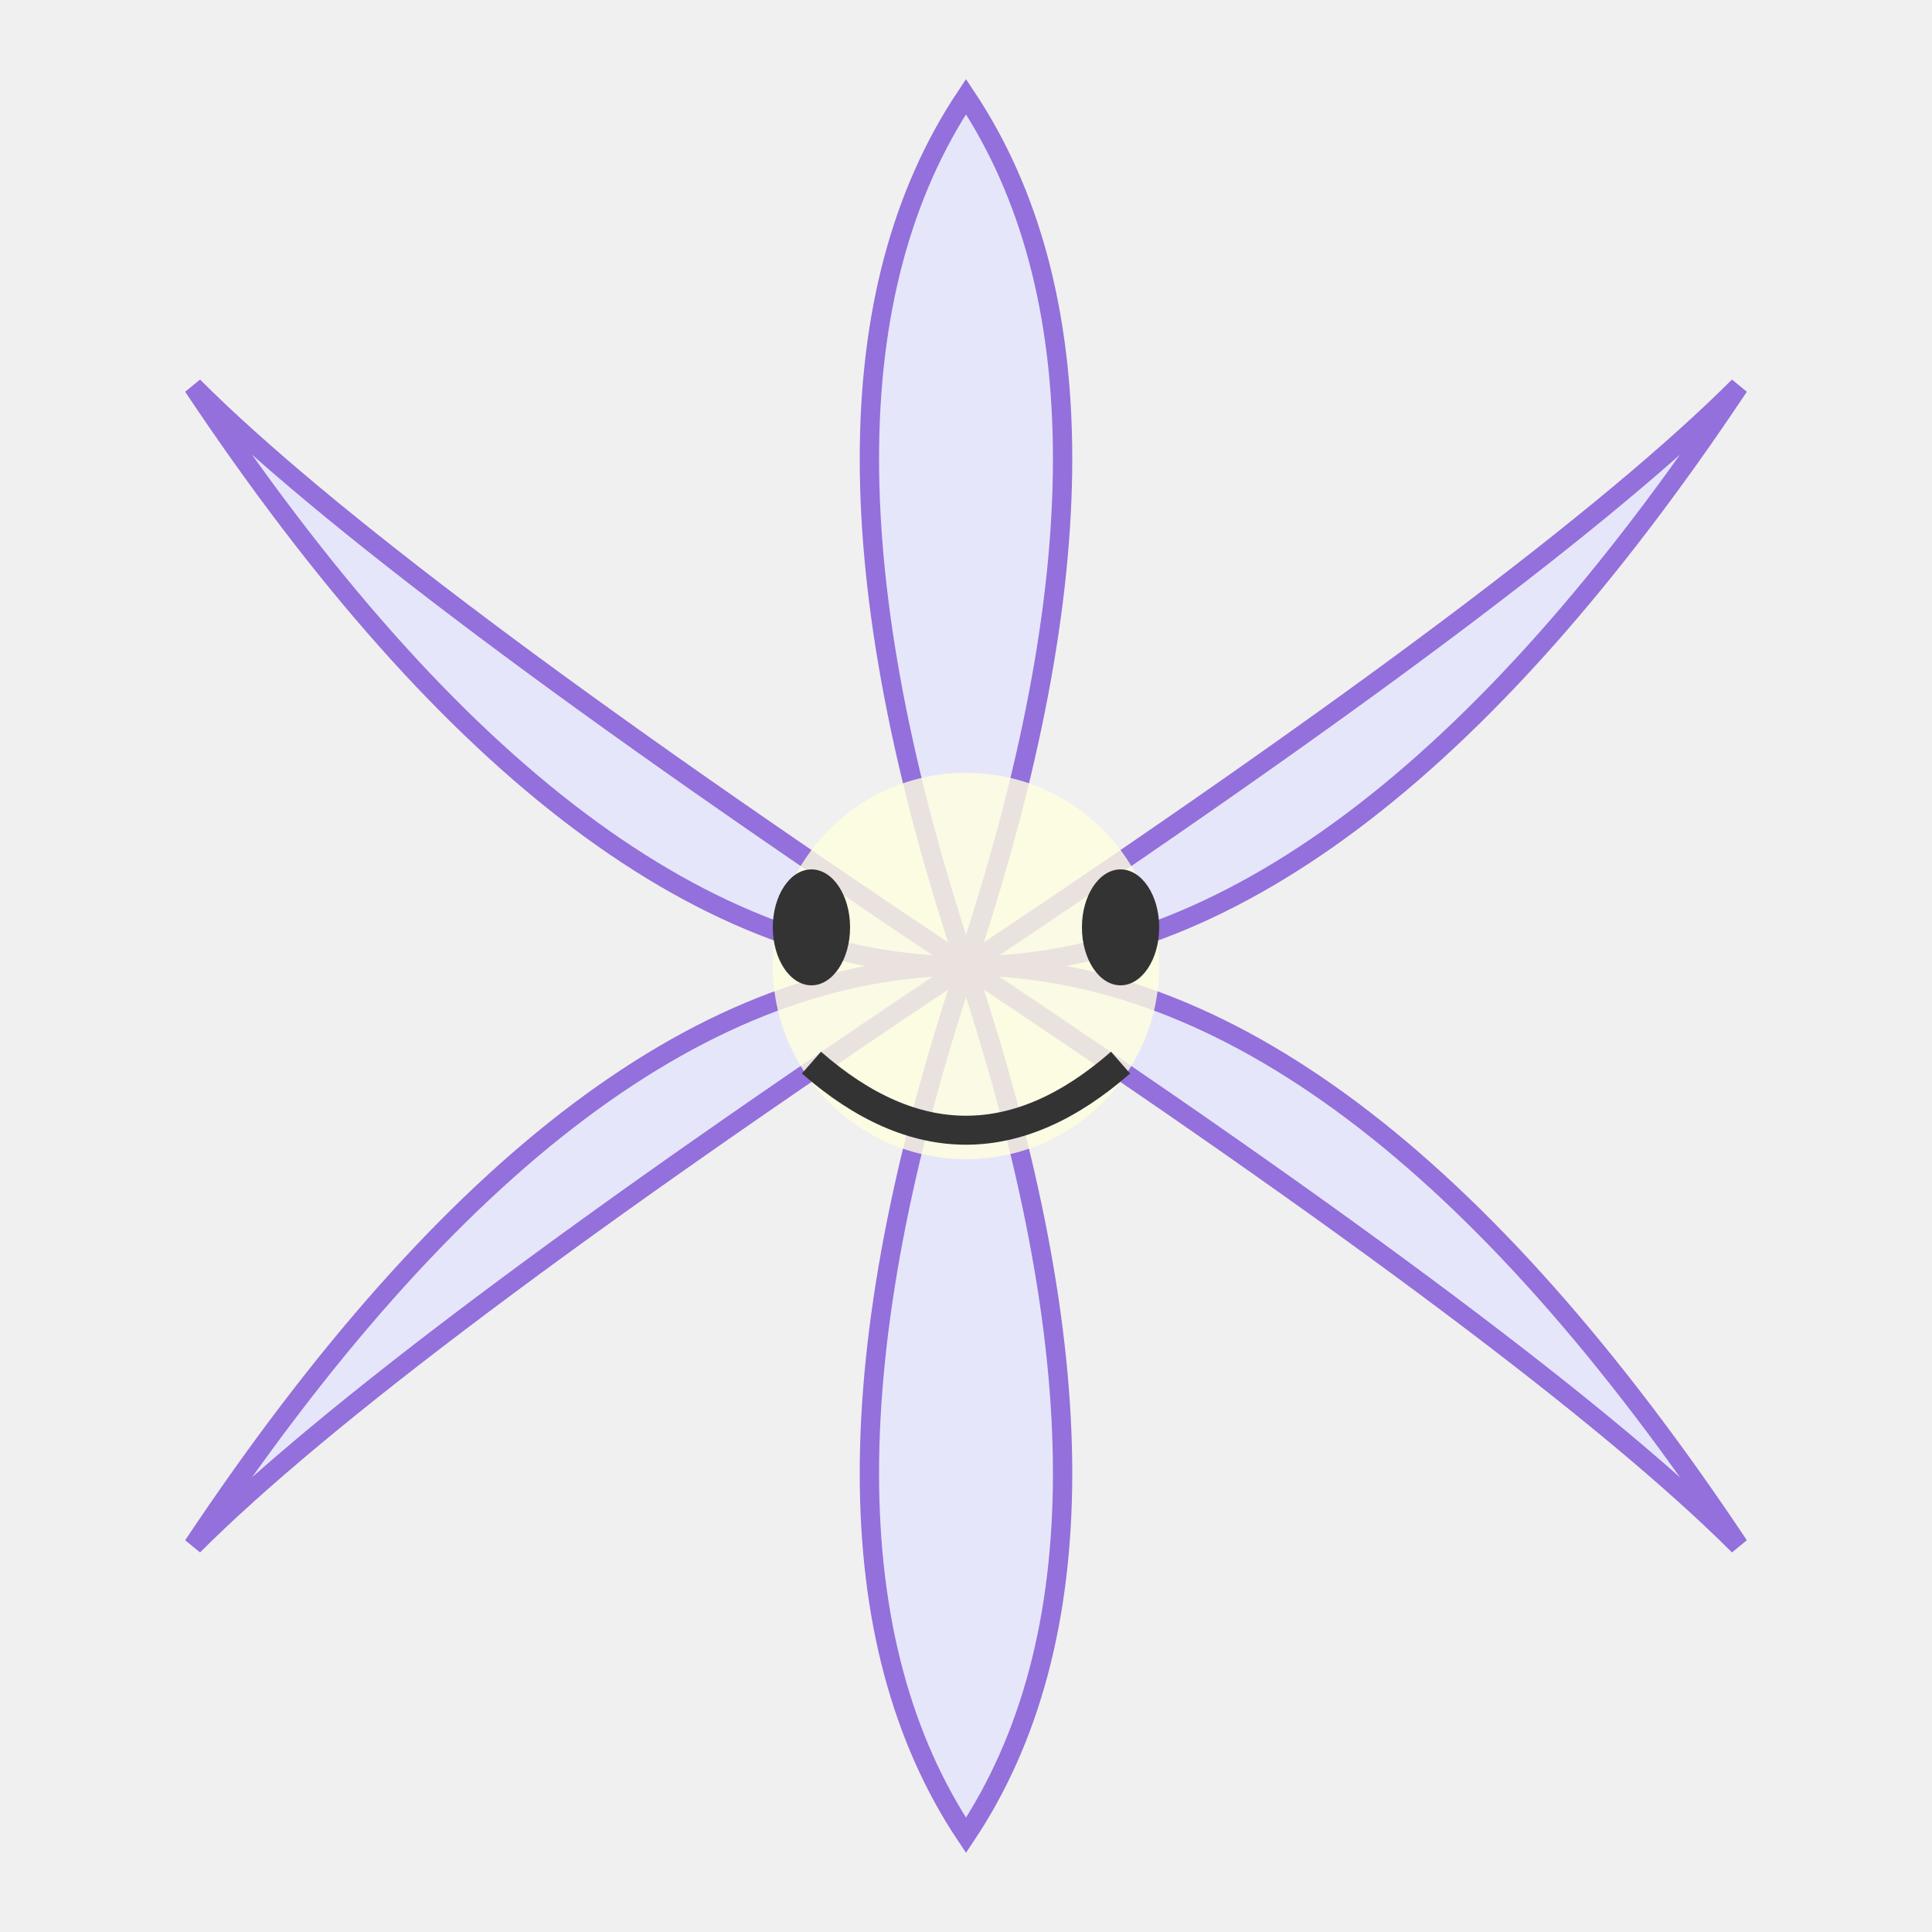
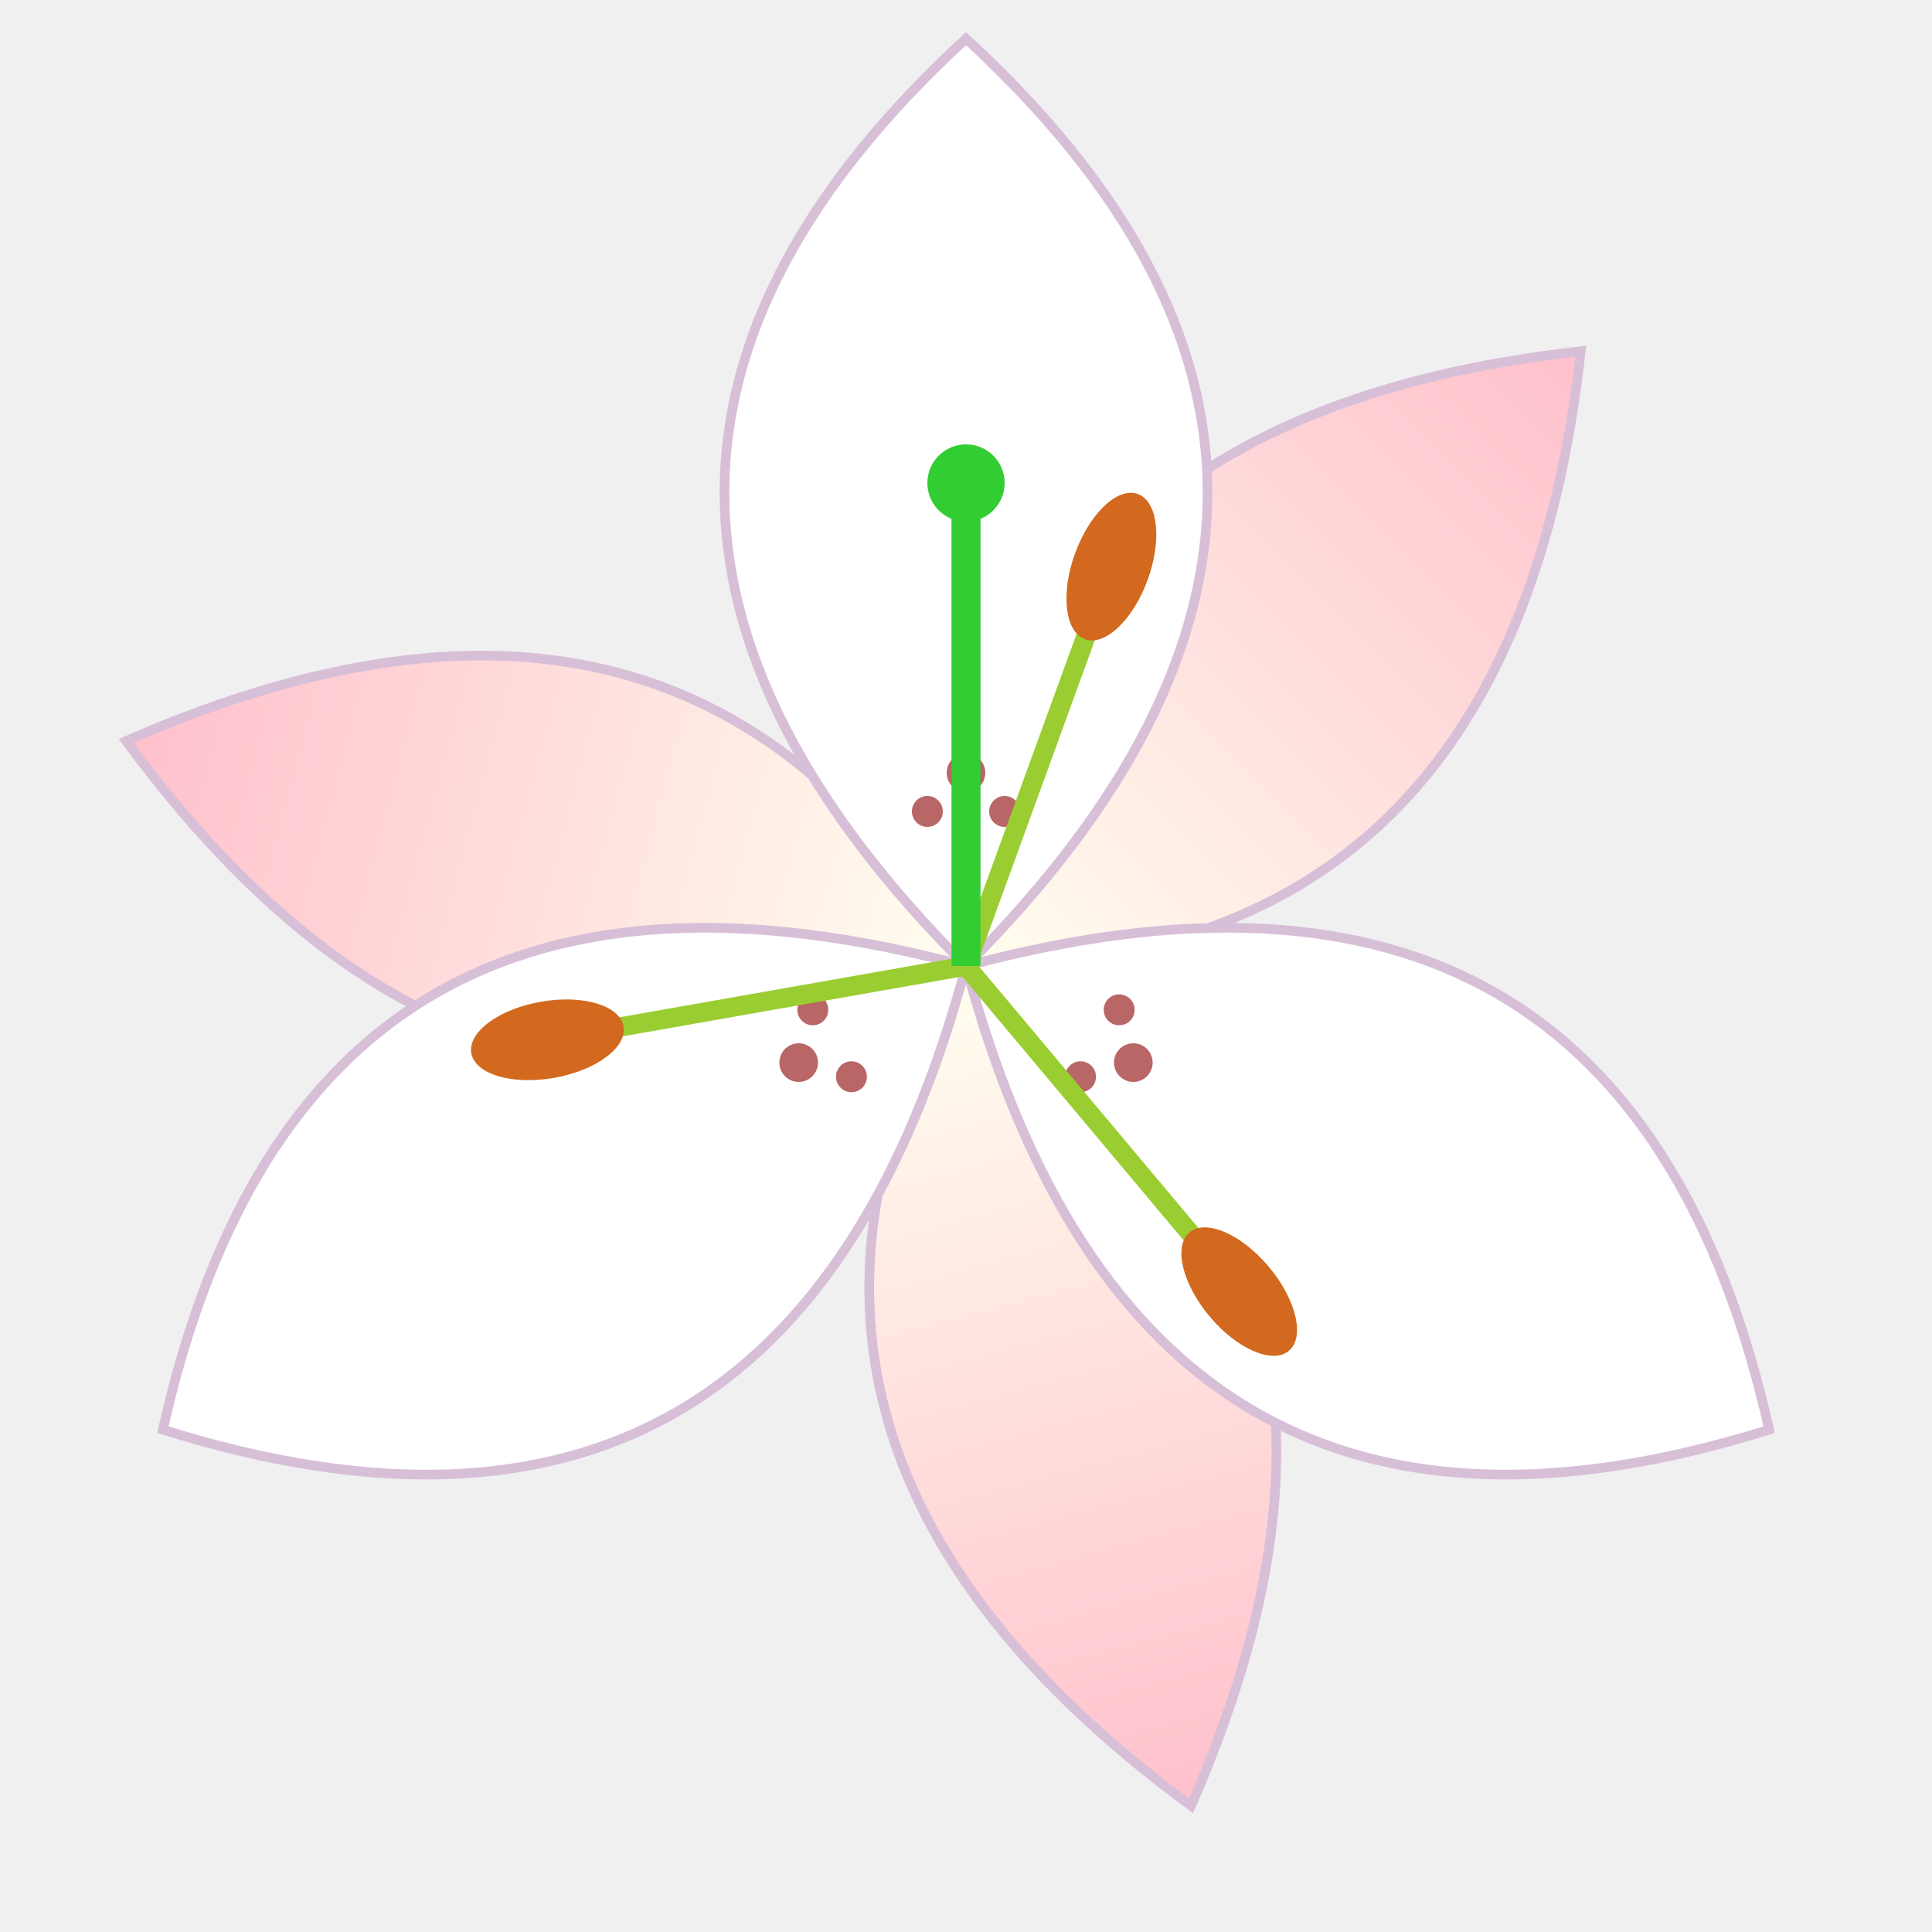
<svg xmlns="http://www.w3.org/2000/svg" viewBox="0 0 100 100">
-   <g fill="#E6E6FA" stroke="#9370DB" stroke-width="1">
-     <path d="M50 50 Q40 20 50 5 Q60 20 50 50 Z" />
-     <path d="M50 50 Q40 80 50 95 Q60 80 50 50 Z" />
-     <path d="M50 50 Q20 30 10 20 Q30 50 50 50 Z" />
-     <path d="M50 50 Q80 30 90 20 Q70 50 50 50 Z" />
-     <path d="M50 50 Q20 70 10 80 Q30 50 50 50 Z" />
-     <path d="M50 50 Q80 70 90 80 Q70 50 50 50 Z" />
+   <defs>
+     <linearGradient id="lPetalGrad" x1="0%" y1="100%" x2="0%" y2="0%">
+       <stop offset="0%" style="stop-color:#FFFFF0;stop-opacity:1" />
+       <stop offset="100%" style="stop-color:#FFC0CB;stop-opacity:1" />
+     </linearGradient>
+   </defs>
+   <g fill="url(#lPetalGrad)" stroke="#D8BFD8" stroke-width="0.5">
+     <path d="M50 50 Q30 30 50 5 Q70 30 50 50 Z" transform="rotate(45 50 50)" />
+     <path d="M50 50 Q30 30 50 5 Q70 30 50 50 Z" transform="rotate(165 50 50)" />
+     <path d="M50 50 Q30 30 50 5 Q70 30 50 50 Z" transform="rotate(285 50 50)" />
  </g>
-   <circle cx="50" cy="50" r="10" fill="#FFFFE0" opacity="0.8" />
-   <g fill="#333">
-     <ellipse cx="42" cy="48" rx="2" ry="3" />
-     <ellipse cx="58" cy="48" rx="2" ry="3" />
-     <path d="M42 55 Q50 62 58 55" stroke="#333" stroke-width="1.5" fill="none" />
+   <g fill="#FFF" stroke="#D8BFD8" stroke-width="0.5">
+     <path d="M50 50 Q25 25 50 2 Q75 25 50 50 Z" transform="rotate(0 50 50)" />
+     <path d="M50 50 Q25 25 50 2 Q75 25 50 50 Z" transform="rotate(120 50 50)" />
+     <path d="M50 50 Q25 25 50 2 Q75 25 50 50 Z" transform="rotate(240 50 50)" />
  </g>
+   <g fill="#8B0000" opacity="0.6">
+     <circle cx="50" cy="40" r="1" transform="rotate(0 50 50)" />
+     <circle cx="52" cy="42" r="0.8" transform="rotate(0 50 50)" />
+     <circle cx="48" cy="42" r="0.8" transform="rotate(0 50 50)" />
+     <circle cx="50" cy="40" r="1" transform="rotate(120 50 50)" />
+     <circle cx="52" cy="42" r="0.8" transform="rotate(120 50 50)" />
+     <circle cx="48" cy="42" r="0.8" transform="rotate(120 50 50)" />
+     <circle cx="50" cy="40" r="1" transform="rotate(240 50 50)" />
+     <circle cx="52" cy="42" r="0.8" transform="rotate(240 50 50)" />
+     <circle cx="48" cy="42" r="0.8" transform="rotate(240 50 50)" />
+   </g>
+   <g stroke="#9ACD32" stroke-width="1" fill="none">
+     <path d="M50 50 L50 30" transform="rotate(20 50 50)" />
+     <path d="M50 50 L50 30" transform="rotate(140 50 50)" />
+     <path d="M50 50 L50 30" transform="rotate(260 50 50)" />
+   </g>
+   <g fill="#D2691E">
+     <ellipse cx="50" cy="28" rx="2" ry="4" transform="rotate(20 50 50)" />
+     <ellipse cx="50" cy="28" rx="2" ry="4" transform="rotate(140 50 50)" />
+     <ellipse cx="50" cy="28" rx="2" ry="4" transform="rotate(260 50 50)" />
+   </g>
+   <path d="M50 50 L50 25" stroke="#32CD32" stroke-width="1.5" />
+   <circle cx="50" cy="25" r="2" fill="#32CD32" />
</svg>
